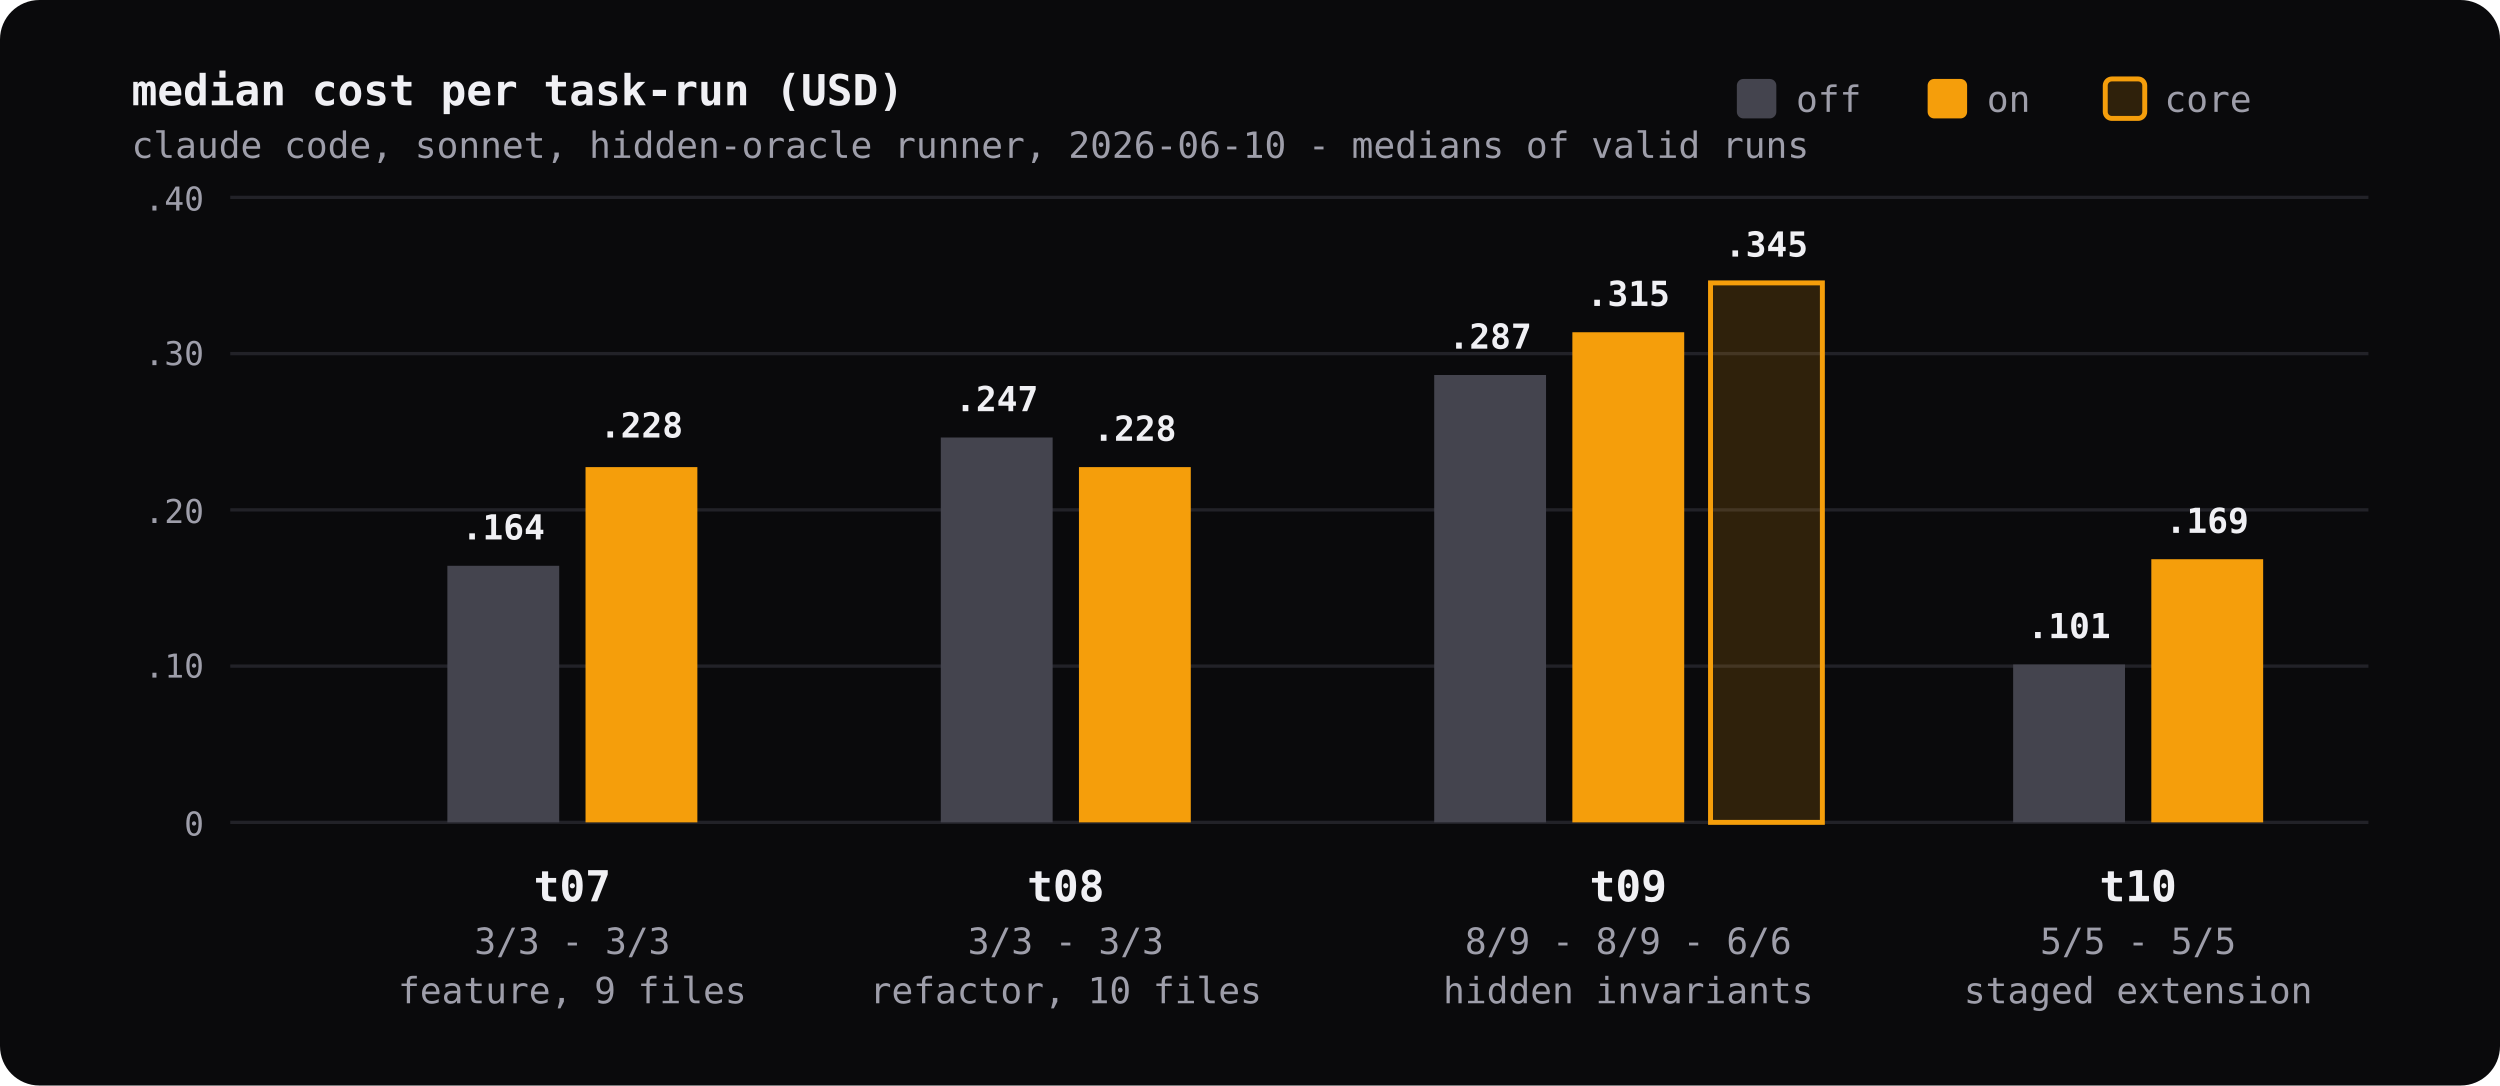
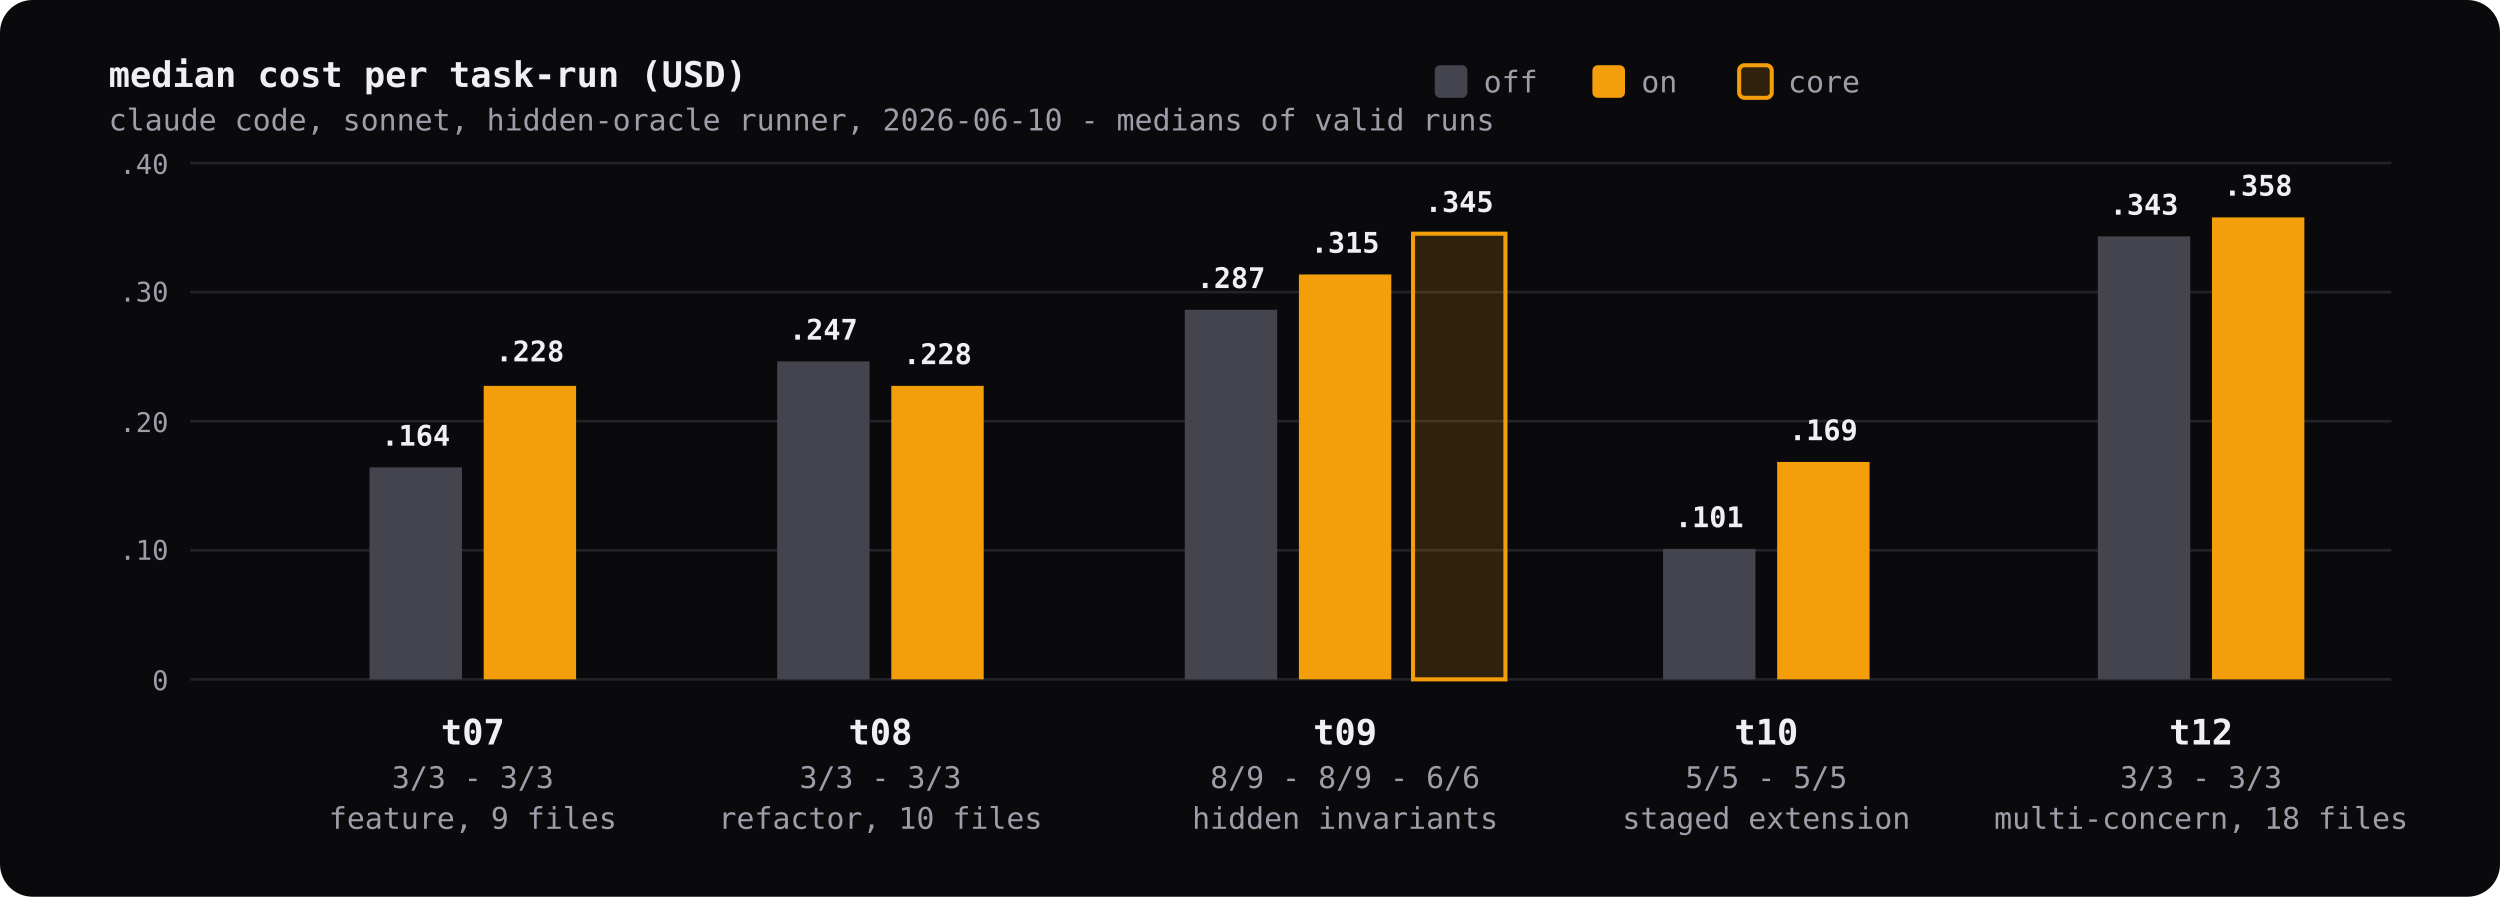
- <svg xmlns="http://www.w3.org/2000/svg" viewBox="0 0 760 330" role="img" aria-labelledby="t d">
+ <svg xmlns="http://www.w3.org/2000/svg" viewBox="0 0 920 330" role="img" aria-labelledby="t d">
  <style>
    .lbl  { font: 600 13px ui-monospace, SFMono-Regular, Consolas, monospace; fill: #f0f0f4; }
    .sub  { font: 400 11px ui-monospace, SFMono-Regular, Consolas, monospace; fill: #9e9eaa; }
    .tick { font: 400 10px ui-monospace, SFMono-Regular, Consolas, monospace; fill: #9e9eaa; }
    .val  { font: 600 10.5px ui-monospace, SFMono-Regular, Consolas, monospace; fill: #f0f0f4; }
    .grid { stroke: #222228; stroke-width: 1; }
    .off  { fill: #44444e; }
    .on   { fill: #f59e0b; }
    .core { fill: rgb(245 158 11 / 0.16); stroke: #f59e0b; stroke-width: 1.5; }
  </style>
-   <rect width="760" height="330" rx="12" fill="#0a0a0c" />
+   <rect width="920" height="330" rx="12" fill="#0a0a0c" />
  <text class="lbl" x="40" y="32">median cost per task-run (USD)</text>
  <text class="sub" x="40" y="48">claude code, sonnet, hidden-oracle runner, 2026-06-10 - medians of valid runs</text>
  <rect class="off" x="528" y="24" width="12" height="12" rx="2" />
  <text class="sub" x="546" y="34">off</text>
  <rect class="on" x="586" y="24" width="12" height="12" rx="2" />
  <text class="sub" x="604" y="34">on</text>
  <rect class="core" x="640" y="24" width="12" height="12" rx="2" />
  <text class="sub" x="658" y="34">core</text>
-   <line class="grid" x1="70" y1="250" x2="720" y2="250" />
-   <line class="grid" x1="70" y1="202.5" x2="720" y2="202.5" />
-   <line class="grid" x1="70" y1="155" x2="720" y2="155" />
-   <line class="grid" x1="70" y1="107.5" x2="720" y2="107.5" />
-   <line class="grid" x1="70" y1="60" x2="720" y2="60" />
+   <line class="grid" x1="70" y1="250" x2="880" y2="250" />
+   <line class="grid" x1="70" y1="202.5" x2="880" y2="202.5" />
+   <line class="grid" x1="70" y1="155" x2="880" y2="155" />
+   <line class="grid" x1="70" y1="107.5" x2="880" y2="107.5" />
+   <line class="grid" x1="70" y1="60" x2="880" y2="60" />
  <text class="tick" x="62" y="254" text-anchor="end">0</text>
  <text class="tick" x="62" y="206" text-anchor="end">.10</text>
  <text class="tick" x="62" y="159" text-anchor="end">.20</text>
  <text class="tick" x="62" y="111" text-anchor="end">.30</text>
  <text class="tick" x="62" y="64" text-anchor="end">.40</text>
  <rect class="off" x="136" y="172" width="34" height="78" />
  <rect class="on" x="178" y="142" width="34" height="108" />
  <text class="val" x="153" y="164" text-anchor="middle">.164</text>
  <text class="val" x="195" y="133" text-anchor="middle">.228</text>
  <text class="lbl" x="174" y="274" text-anchor="middle">t07</text>
  <text class="sub" x="174" y="290" text-anchor="middle">3/3 - 3/3</text>
  <text class="sub" x="174" y="305" text-anchor="middle">feature, 9 files</text>
  <rect class="off" x="286" y="133" width="34" height="117" />
  <rect class="on" x="328" y="142" width="34" height="108" />
  <text class="val" x="303" y="125" text-anchor="middle">.247</text>
  <text class="val" x="345" y="134" text-anchor="middle">.228</text>
  <text class="lbl" x="324" y="274" text-anchor="middle">t08</text>
  <text class="sub" x="324" y="290" text-anchor="middle">3/3 - 3/3</text>
  <text class="sub" x="324" y="305" text-anchor="middle">refactor, 10 files</text>
  <rect class="off" x="436" y="114" width="34" height="136" />
  <rect class="on" x="478" y="101" width="34" height="149" />
  <rect class="core" x="520" y="86" width="34" height="164" />
  <text class="val" x="453" y="106" text-anchor="middle">.287</text>
  <text class="val" x="495" y="93" text-anchor="middle">.315</text>
  <text class="val" x="537" y="78" text-anchor="middle">.345</text>
  <text class="lbl" x="495" y="274" text-anchor="middle">t09</text>
  <text class="sub" x="495" y="290" text-anchor="middle">8/9 - 8/9 - 6/6</text>
  <text class="sub" x="495" y="305" text-anchor="middle">hidden invariants</text>
  <rect class="off" x="612" y="202" width="34" height="48" />
  <rect class="on" x="654" y="170" width="34" height="80" />
  <text class="val" x="629" y="194" text-anchor="middle">.101</text>
  <text class="val" x="671" y="162" text-anchor="middle">.169</text>
  <text class="lbl" x="650" y="274" text-anchor="middle">t10</text>
  <text class="sub" x="650" y="290" text-anchor="middle">5/5 - 5/5</text>
  <text class="sub" x="650" y="305" text-anchor="middle">staged extension</text>
+   <rect class="off" x="772" y="87" width="34" height="163" />
+   <rect class="on" x="814" y="80" width="34" height="170" />
+   <text class="val" x="789" y="79" text-anchor="middle">.343</text>
+   <text class="val" x="831" y="72" text-anchor="middle">.358</text>
+   <text class="lbl" x="810" y="274" text-anchor="middle">t12</text>
+   <text class="sub" x="810" y="290" text-anchor="middle">3/3 - 3/3</text>
+   <text class="sub" x="810" y="305" text-anchor="middle">multi-concern, 18 files</text>
</svg>
